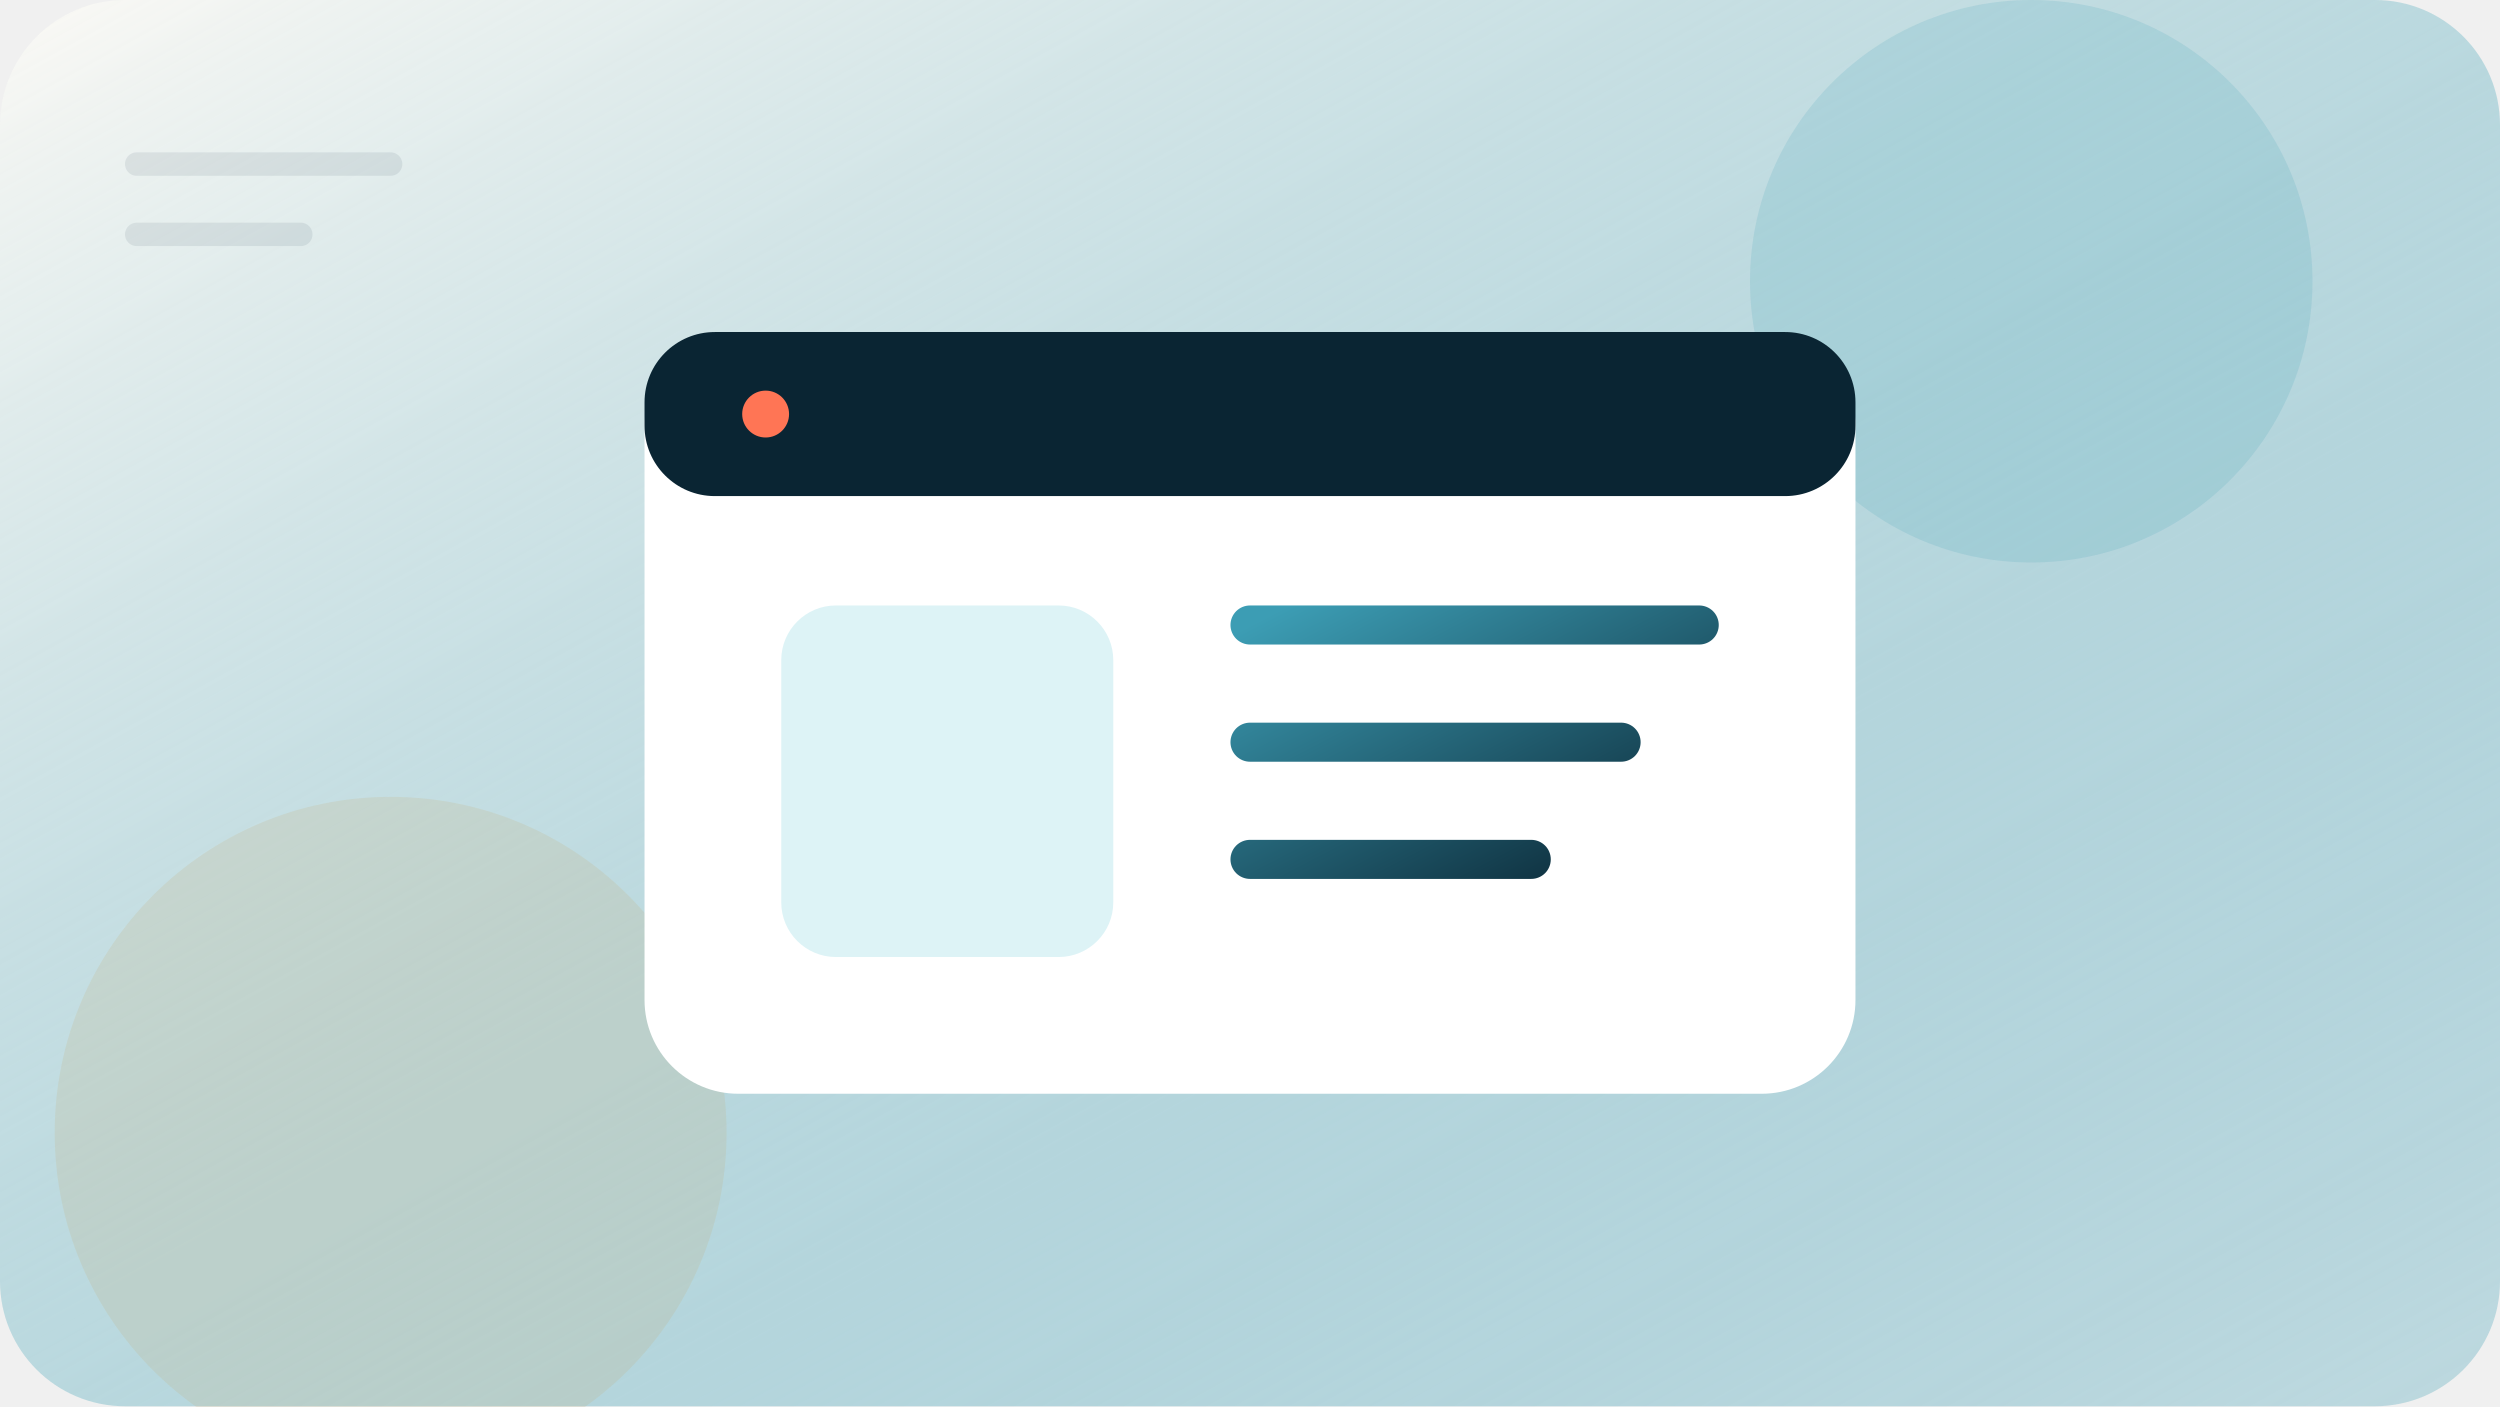
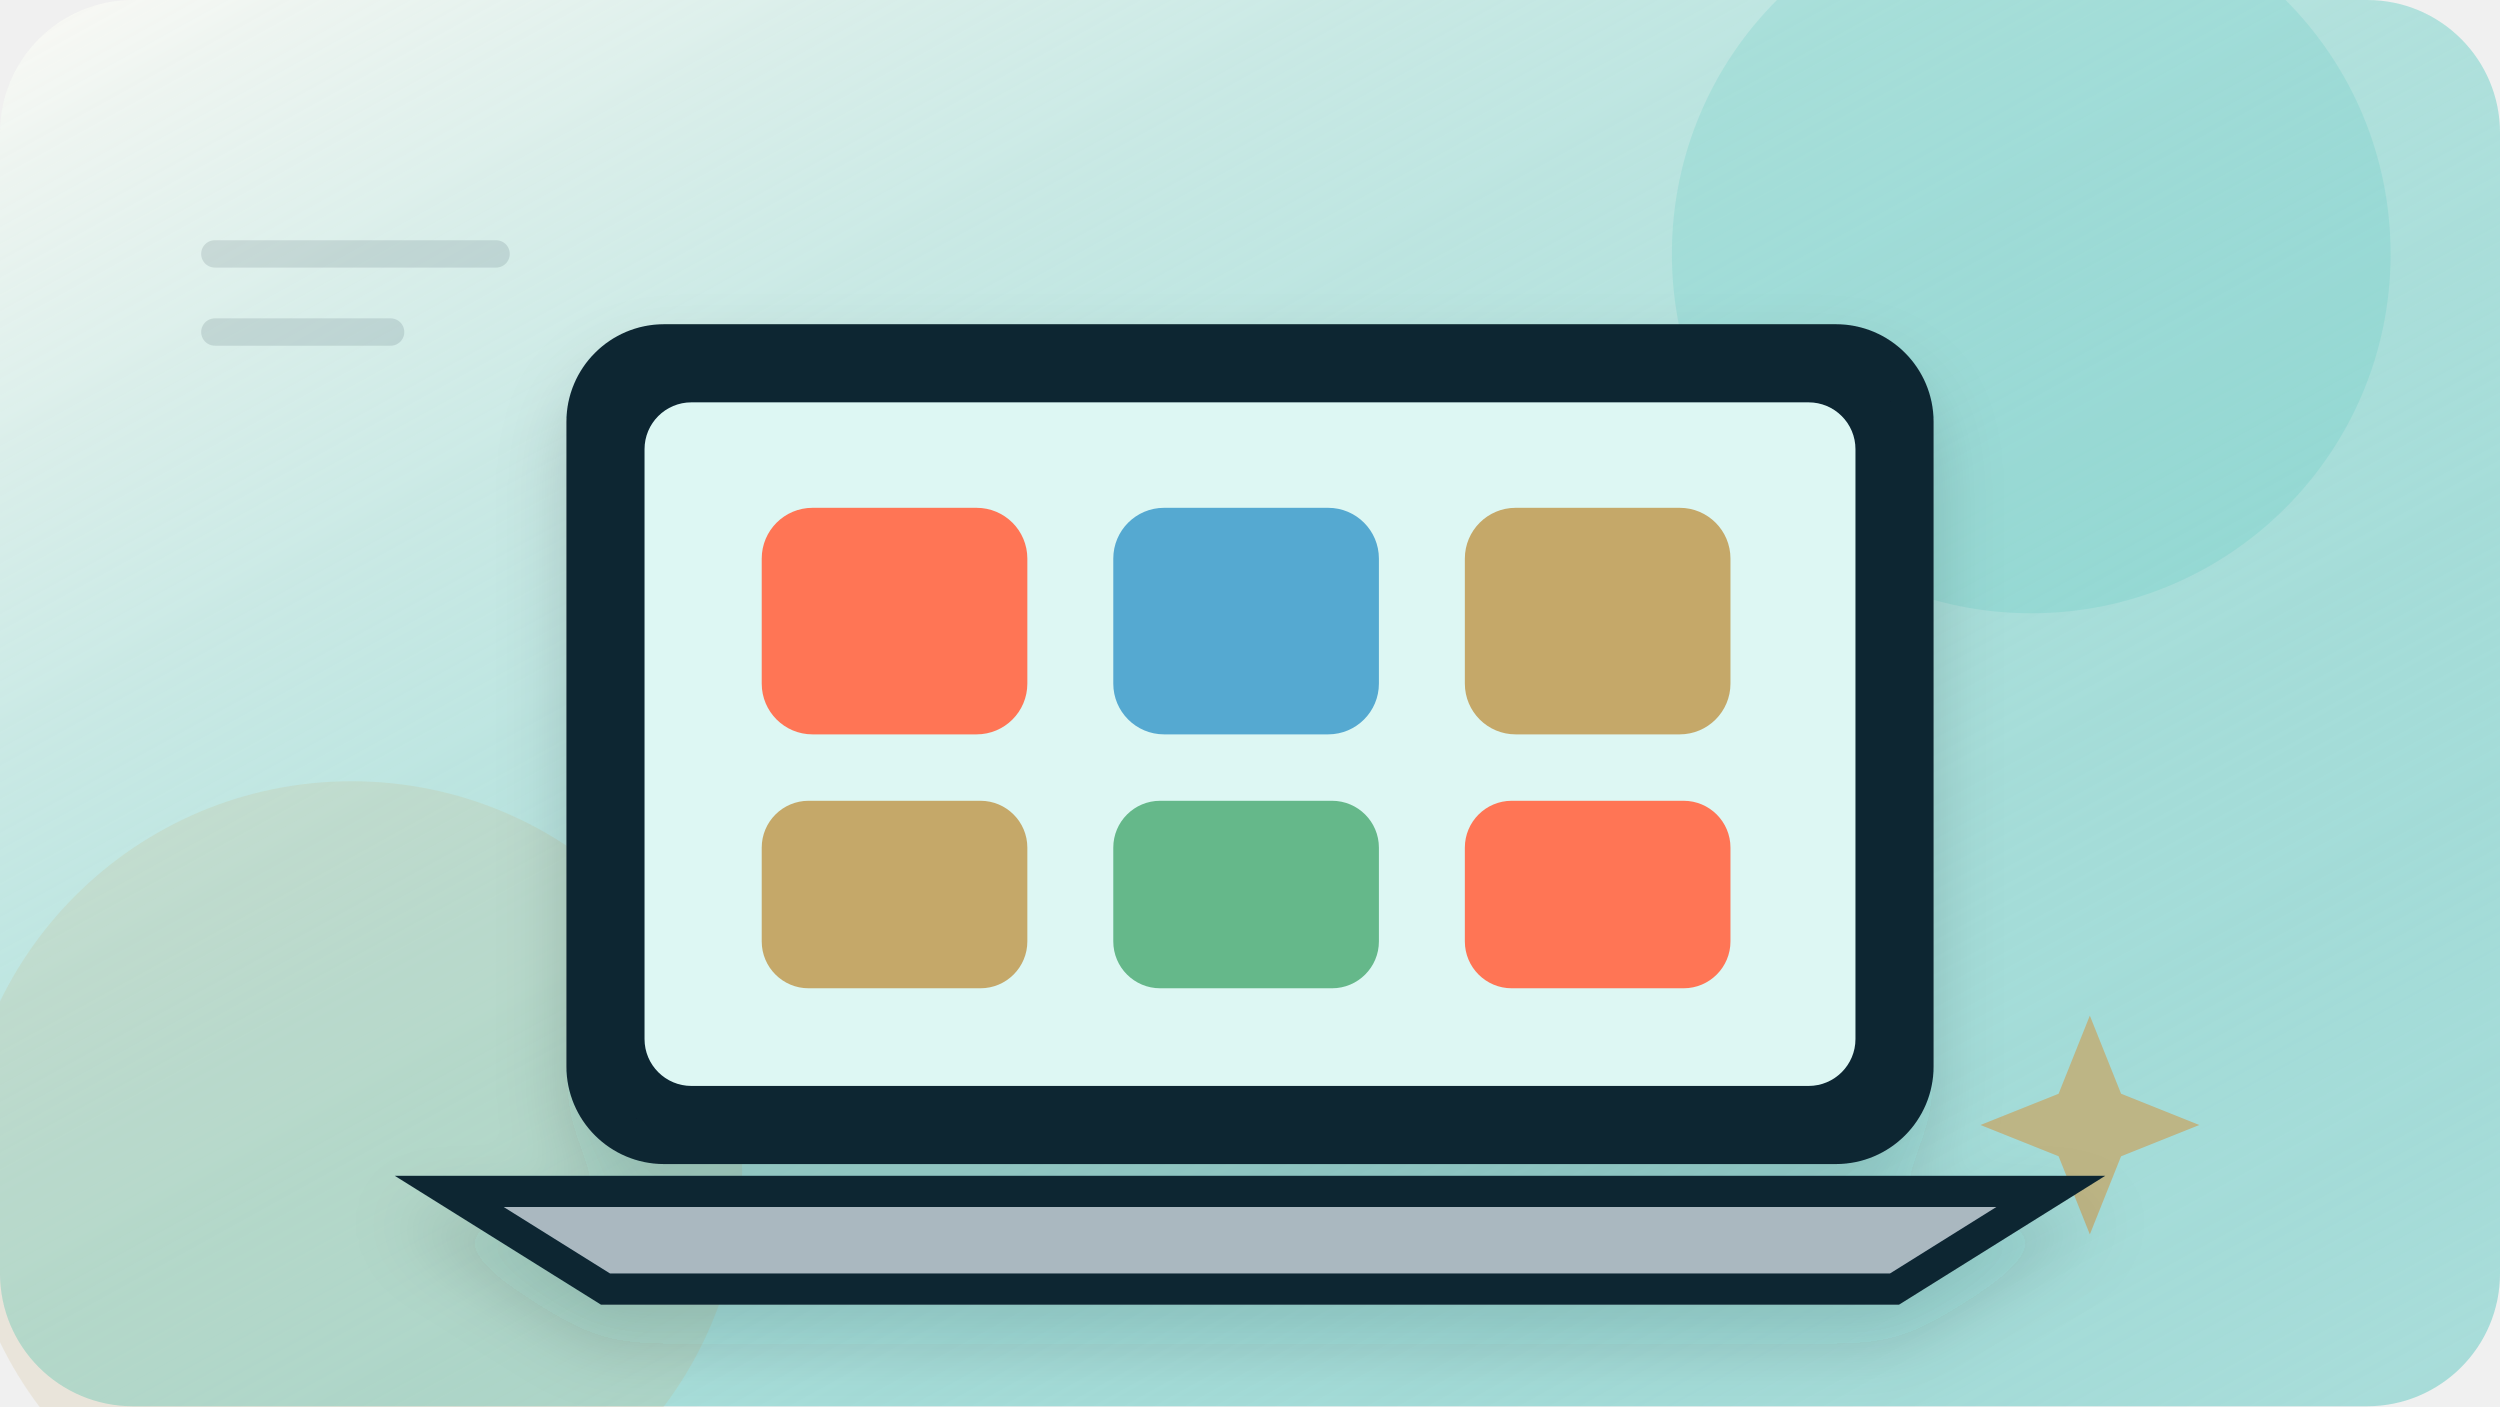
- <svg xmlns="http://www.w3.org/2000/svg" viewBox="0 0 640 360" role="img" aria-labelledby="t d">
+ <svg xmlns="http://www.w3.org/2000/svg" viewBox="0 0 640 360" role="img" aria-labelledby="title desc">
  <defs>
    <linearGradient id="bg" x1="0" y1="0" x2="1" y2="1">
      <stop stop-color="#FBF9F5" />
-       <stop offset="1" stop-color="#3C9DB4" stop-opacity=".28" />
+       <stop offset="1" stop-color="#26B9B0" stop-opacity=".35" />
    </linearGradient>
-     <linearGradient id="a" x1="0" y1="0" x2="1" y2="1">
-       <stop stop-color="#3C9DB4" />
+     <linearGradient id="orb" x1="0" y1="0" x2="1" y2="1">
+       <stop stop-color="#26B9B0" />
      <stop offset="1" stop-color="#0A2533" />
    </linearGradient>
+     <filter id="shadow" x="-20%" y="-20%" width="140%" height="150%">
+       <feDropShadow dx="0" dy="10" stdDeviation="9" flood-color="#0A2533" flood-opacity=".16" />
+     </filter>
  </defs>
-   <rect width="640" height="360" rx="32" fill="url(#bg)" />
-   <circle cx="520" cy="72" r="72" fill="#3C9DB4" opacity=".16" />
-   <circle cx="100" cy="290" r="86" fill="#C5A869" opacity=".17" />
-   <g stroke="#0A2533" stroke-opacity=".08" stroke-width="6" stroke-linecap="round">
-     <path d="M35 42h65M35 60h42" />
-   </g>
-   <g>
-     <rect x="165" y="85" width="310" height="195" rx="24" fill="#fff" />
-     <rect x="165" y="85" width="310" height="42" rx="18" fill="#0A2533" />
-     <circle cx="196" cy="106" r="6" fill="#FF7555" />
-     <rect x="200" y="155" width="85" height="90" rx="14" fill="#DDF3F6" />
-     <path d="M320 160h115M320 190h95M320 220h72" stroke="url(#a)" stroke-width="10" stroke-linecap="round" />
+   <rect width="640" height="360" rx="34" fill="url(#bg)" />
+   <circle cx="520" cy="65" r="92" fill="#26B9B0" opacity=".14" />
+   <circle cx="90" cy="300" r="100" fill="#C5A869" opacity=".16" />
+   <path d="M55 65h72M55 85h45" stroke="#0A2533" stroke-opacity=".12" stroke-width="7" stroke-linecap="round" />
+   <path d="M535 260l8 20 20 8-20 8-8 20-8-20-20-8 20-8z" fill="#C5A869" opacity=".75" />
+   <g filter="url(#shadow)">
+     <rect x="150" y="88" width="340" height="205" rx="20" fill="#0A2533" stroke="#0A2533" stroke-width="10" />
+     <rect x="165" y="103" width="310" height="175" rx="12" fill="#DDF7F3" />
+     <g>
+       <rect x="195" y="130" width="68" height="58" rx="13" fill="#FF7555" />
+       <rect x="285" y="130" width="68" height="58" rx="13" fill="#55A9D1" />
+       <rect x="375" y="130" width="68" height="58" rx="13" fill="#C5A869" />
+       <rect x="195" y="205" width="68" height="48" rx="12" fill="#C5A869" />
+       <rect x="285" y="205" width="68" height="48" rx="12" fill="#65B88A" />
+       <rect x="375" y="205" width="68" height="48" rx="12" fill="#FF7555" />
+     </g>
+     <path d="M115 305h410l-40 25H155z" fill="#AAB8C0" stroke="#0A2533" stroke-width="8" />
  </g>
</svg>
